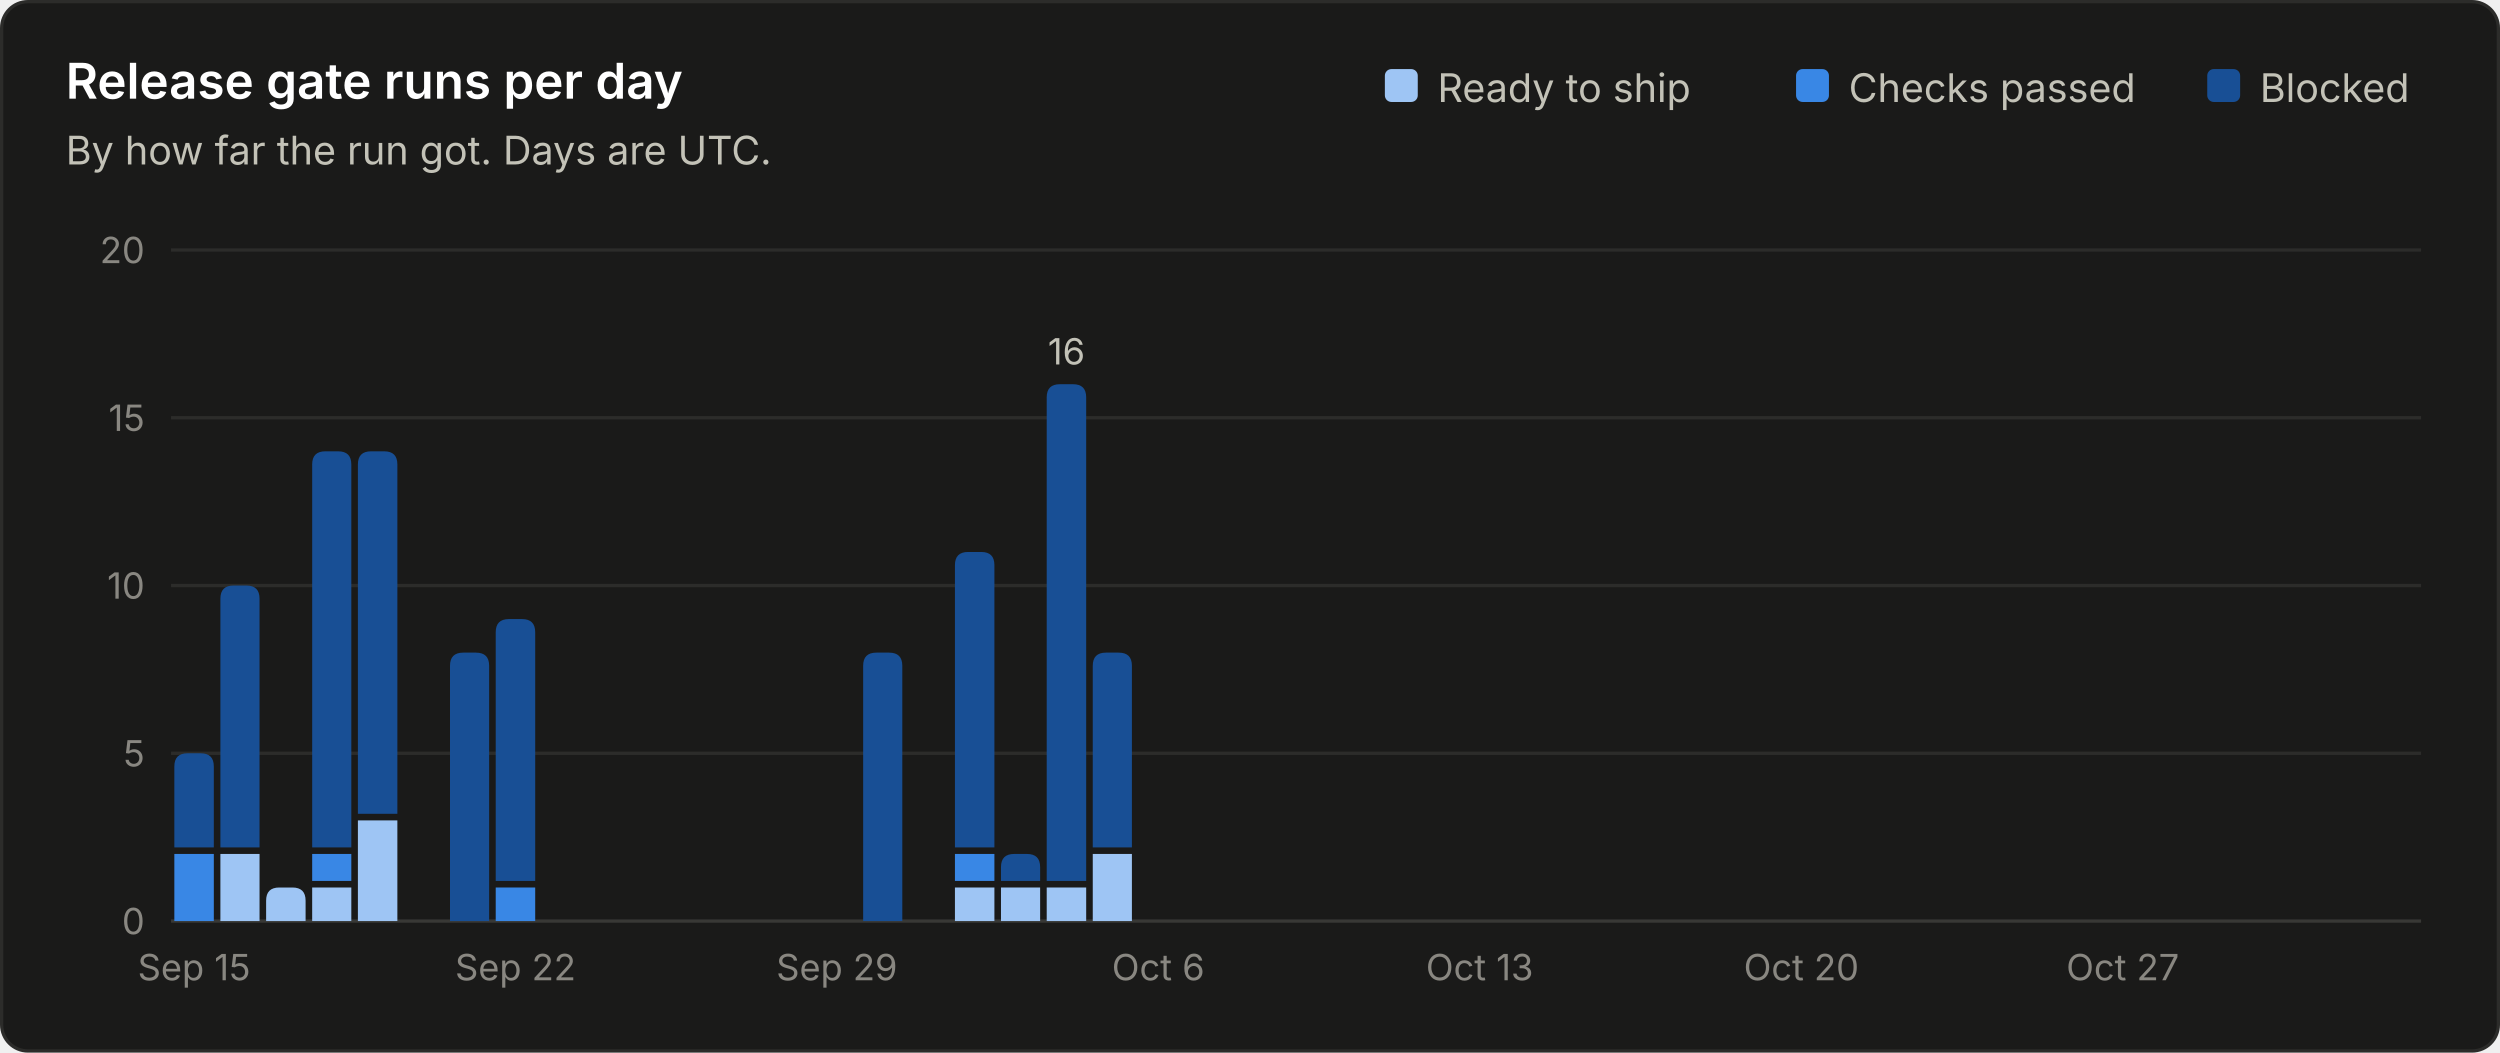
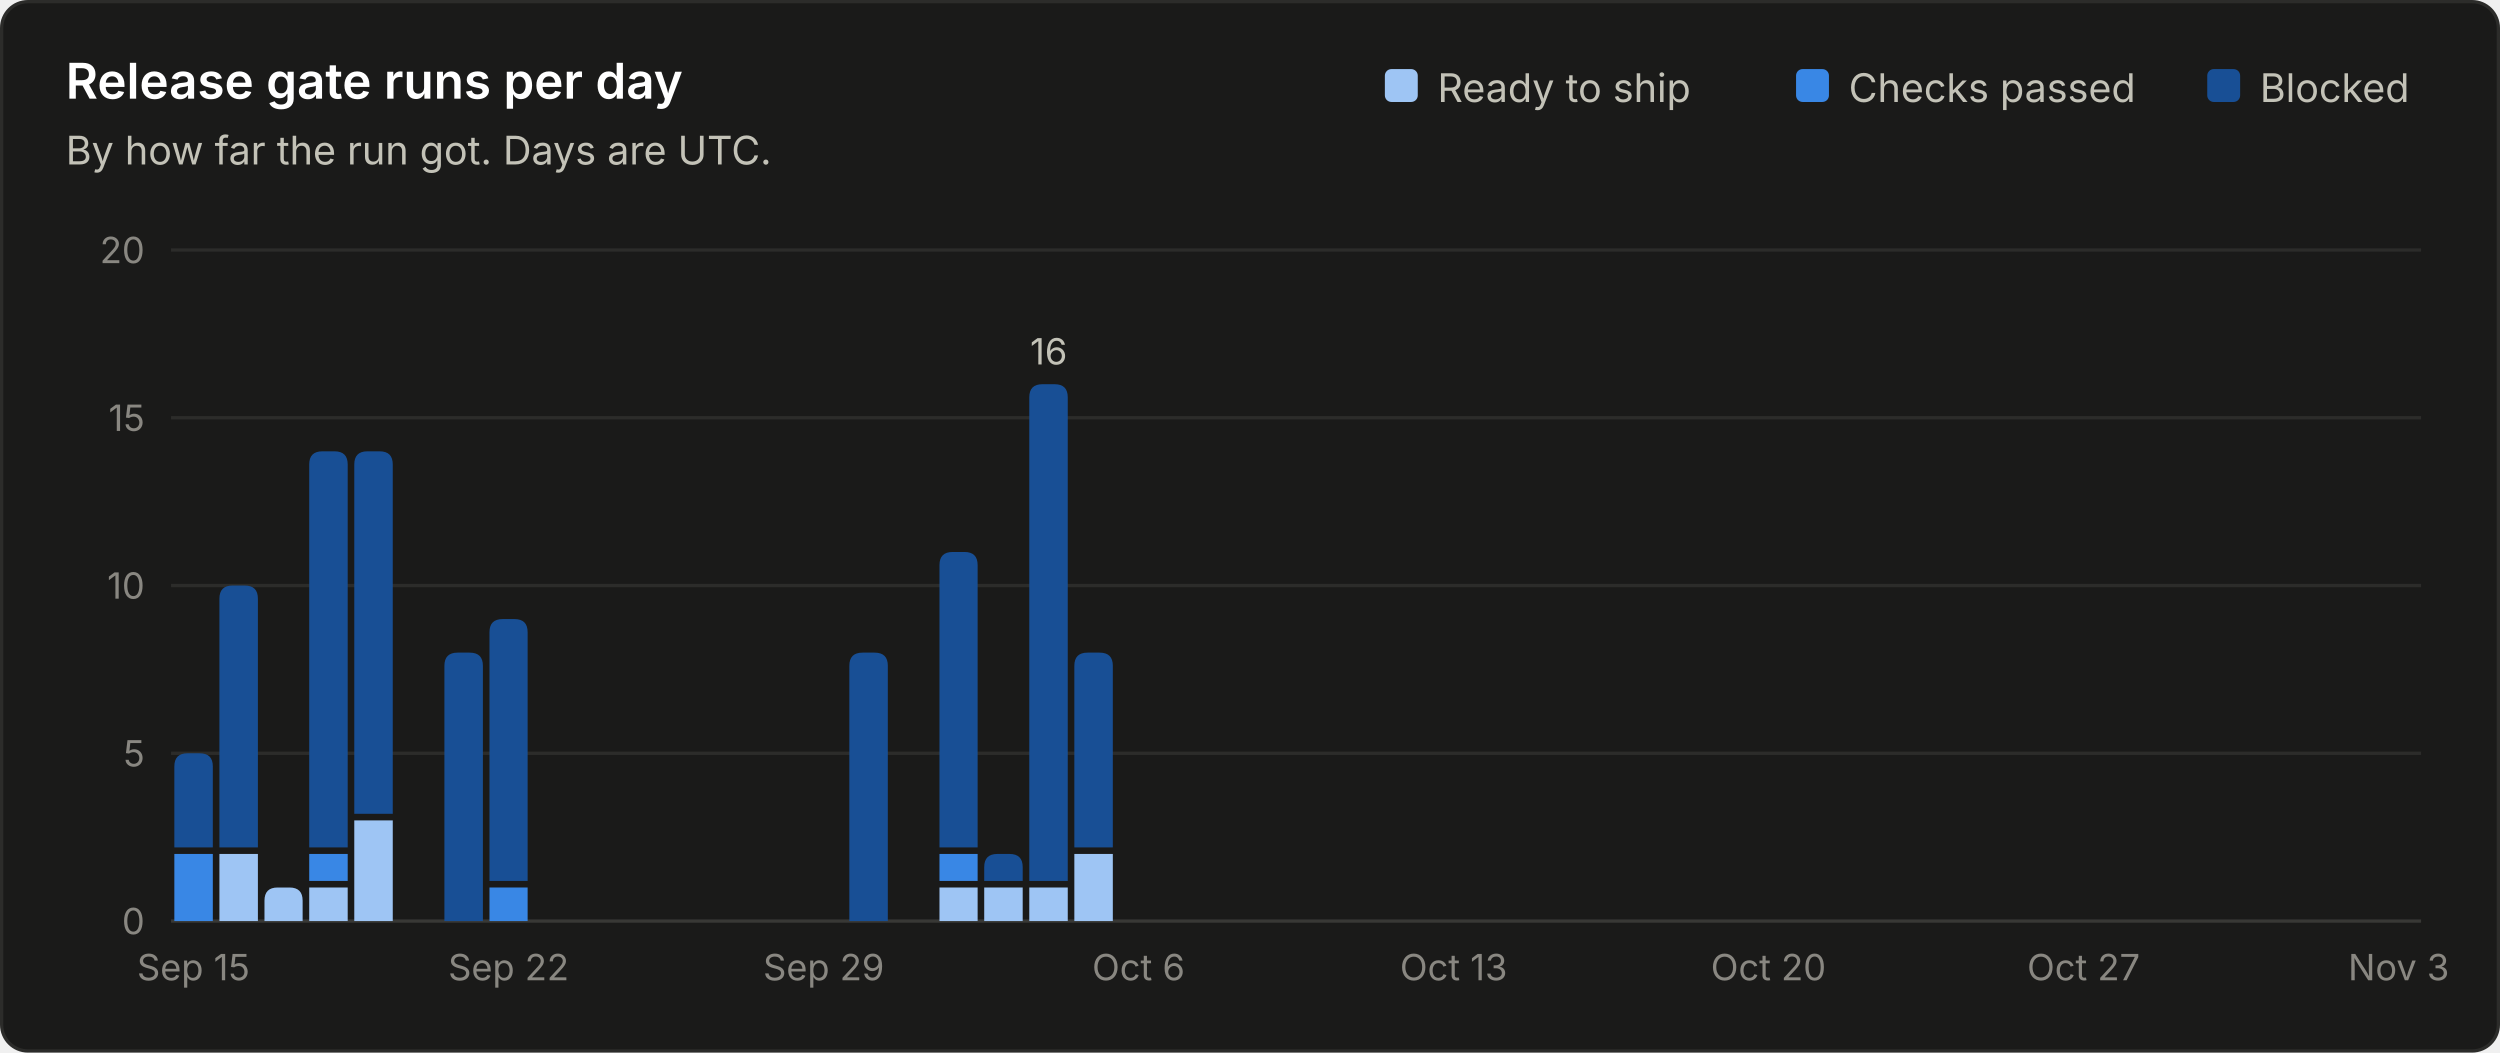
<svg xmlns="http://www.w3.org/2000/svg" viewBox="0 0 760 320" width="760" height="320" role="img" font-family="system-ui, -apple-system, 'Segoe UI', sans-serif">
  <rect x="0.5" y="0.5" width="759" height="319" rx="8" fill="#1a1a19" stroke="#2c2c2a" />
  <text x="20.0" y="30.0" fill="#ffffff" font-size="15" font-weight="600" text-anchor="start">Release gate runs per day</text>
  <text x="20.0" y="50.0" fill="#c3c2b7" font-size="12" font-weight="400" text-anchor="start">By how far the run got. Days are UTC.</text>
  <line x1="52" y1="280.0" x2="736" y2="280.0" stroke="#383835" stroke-width="1" />
  <text x="44.0" y="284.0" fill="#898781" font-size="11" font-weight="400" text-anchor="end">0</text>
  <line x1="52" y1="229.0" x2="736" y2="229.0" stroke="#2c2c2a" stroke-width="1" />
  <text x="44.0" y="233.0" fill="#898781" font-size="11" font-weight="400" text-anchor="end">5</text>
  <line x1="52" y1="178.0" x2="736" y2="178.0" stroke="#2c2c2a" stroke-width="1" />
  <text x="44.0" y="182.0" fill="#898781" font-size="11" font-weight="400" text-anchor="end">10</text>
  <line x1="52" y1="127.0" x2="736" y2="127.0" stroke="#2c2c2a" stroke-width="1" />
  <text x="44.0" y="131.0" fill="#898781" font-size="11" font-weight="400" text-anchor="end">15</text>
  <line x1="52" y1="76.0" x2="736" y2="76.0" stroke="#2c2c2a" stroke-width="1" />
  <text x="44.0" y="80.0" fill="#898781" font-size="11" font-weight="400" text-anchor="end">20</text>
  <text x="687.0" y="31.0" fill="#c3c2b7" font-size="12" font-weight="400" text-anchor="start">Blocked</text>
  <rect x="671.0" y="21" width="10" height="10" rx="2" fill="#184f95" />
  <text x="562.0" y="31.0" fill="#c3c2b7" font-size="12" font-weight="400" text-anchor="start">Checks passed</text>
  <rect x="546.0" y="21" width="10" height="10" rx="2" fill="#3987e5" />
  <text x="437.0" y="31.0" fill="#c3c2b7" font-size="12" font-weight="400" text-anchor="start">Ready to ship</text>
  <rect x="421.0" y="21" width="10" height="10" rx="2" fill="#9ec5f4" />
-   <path d="M53.0 280.0 V259.6 Q53.0 259.6 53.0 259.6 H65.0 Q65.0 259.6 65.0 259.6 V280.0 Z" fill="#3987e5" />
-   <path d="M53.0 257.6 V233.0 Q53.0 229.0 57.0 229.0 H61.0 Q65.0 229.0 65.0 233.0 V257.6 Z" fill="#184f95" />
-   <text x="59.0" y="298.0" fill="#898781" font-size="11" font-weight="400" text-anchor="middle">Sep 15</text>
-   <path d="M67.0 280.0 V259.6 Q67.0 259.6 67.0 259.6 H78.9 Q78.9 259.6 78.9 259.6 V280.0 Z" fill="#9ec5f4" />
-   <path d="M67.0 257.6 V182.0 Q67.0 178.0 71.0 178.0 H74.9 Q78.9 178.0 78.9 182.0 V257.6 Z" fill="#184f95" />
-   <path d="M80.9 280.0 V273.8 Q80.9 269.8 84.9 269.8 H88.9 Q92.9 269.8 92.9 273.8 V280.0 Z" fill="#9ec5f4" />
-   <path d="M94.9 280.0 V269.8 Q94.9 269.8 94.9 269.8 H106.8 Q106.8 269.8 106.8 269.8 V280.0 Z" fill="#9ec5f4" />
-   <path d="M94.9 267.8 V259.6 Q94.9 259.6 94.9 259.6 H106.8 Q106.8 259.6 106.8 259.6 V267.8 Z" fill="#3987e5" />
-   <path d="M94.9 257.6 V141.2 Q94.9 137.2 98.9 137.2 H102.8 Q106.8 137.2 106.8 141.2 V257.6 Z" fill="#184f95" />
-   <path d="M108.8 280.0 V249.4 Q108.8 249.4 108.8 249.4 H120.8 Q120.8 249.4 120.8 249.4 V280.0 Z" fill="#9ec5f4" />
-   <path d="M108.8 247.4 V141.2 Q108.8 137.2 112.8 137.2 H116.8 Q120.8 137.2 120.8 141.2 V247.4 Z" fill="#184f95" />
-   <path d="M136.8 280.0 V202.4 Q136.8 198.4 140.8 198.4 H144.7 Q148.7 198.4 148.7 202.4 V280.0 Z" fill="#184f95" />
-   <path d="M150.7 280.0 V269.8 Q150.7 269.8 150.7 269.8 H162.7 Q162.7 269.8 162.7 269.8 V280.0 Z" fill="#3987e5" />
-   <path d="M150.7 267.8 V192.2 Q150.7 188.2 154.7 188.2 H158.7 Q162.7 188.2 162.7 192.2 V267.8 Z" fill="#184f95" />
-   <text x="156.7" y="298.0" fill="#898781" font-size="11" font-weight="400" text-anchor="middle">Sep 22</text>
-   <text x="254.4" y="298.0" fill="#898781" font-size="11" font-weight="400" text-anchor="middle">Sep 29</text>
-   <path d="M262.4 280.0 V202.4 Q262.4 198.4 266.4 198.4 H270.3 Q274.3 198.4 274.3 202.4 V280.0 Z" fill="#184f95" />
-   <path d="M290.3 280.0 V269.8 Q290.3 269.8 290.3 269.8 H302.3 Q302.3 269.8 302.3 269.8 V280.0 Z" fill="#9ec5f4" />
-   <path d="M290.3 267.8 V259.6 Q290.3 259.6 290.3 259.6 H302.3 Q302.3 259.6 302.3 259.6 V267.8 Z" fill="#3987e5" />
-   <path d="M290.3 257.6 V171.8 Q290.3 167.8 294.3 167.8 H298.3 Q302.3 167.8 302.3 171.8 V257.6 Z" fill="#184f95" />
-   <path d="M304.3 280.0 V269.8 Q304.3 269.8 304.3 269.8 H316.2 Q316.2 269.8 316.2 269.8 V280.0 Z" fill="#9ec5f4" />
-   <path d="M304.3 267.8 V263.6 Q304.3 259.6 308.3 259.6 H312.2 Q316.2 259.6 316.2 263.6 V267.8 Z" fill="#184f95" />
-   <path d="M318.2 280.0 V269.8 Q318.2 269.8 318.2 269.8 H330.2 Q330.2 269.8 330.2 269.8 V280.0 Z" fill="#9ec5f4" />
-   <path d="M318.2 267.8 V120.8 Q318.2 116.8 322.2 116.8 H326.2 Q330.2 116.8 330.2 120.8 V267.8 Z" fill="#184f95" />
-   <text x="324.2" y="110.8" fill="#c3c2b7" font-size="11" font-weight="400" text-anchor="middle">16</text>
-   <path d="M332.2 280.0 V259.6 Q332.2 259.6 332.2 259.6 H344.1 Q344.1 259.6 344.1 259.6 V280.0 Z" fill="#9ec5f4" />
-   <path d="M332.2 257.6 V202.4 Q332.2 198.4 336.2 198.4 H340.1 Q344.1 198.4 344.1 202.4 V257.6 Z" fill="#184f95" />
-   <text x="352.1" y="298.0" fill="#898781" font-size="11" font-weight="400" text-anchor="middle">Oct 6</text>
-   <text x="449.8" y="298.0" fill="#898781" font-size="11" font-weight="400" text-anchor="middle">Oct 13</text>
-   <text x="547.6" y="298.0" fill="#898781" font-size="11" font-weight="400" text-anchor="middle">Oct 20</text>
-   <text x="645.3" y="298.0" fill="#898781" font-size="11" font-weight="400" text-anchor="middle">Oct 27</text>
+   <path d="M53.0 280.0 V259.6 Q53.0 259.6 53.0 259.6 H64.7 Q64.7 259.6 64.7 259.6 V280.0 Z" fill="#3987e5" />
+   <path d="M53.0 257.6 V233.0 Q53.0 229.0 57.0 229.0 H60.7 Q64.7 229.0 64.7 233.0 V257.6 Z" fill="#184f95" />
+   <text x="58.8" y="298.0" fill="#898781" font-size="11" font-weight="400" text-anchor="middle">Sep 15</text>
+   <path d="M66.7 280.0 V259.6 Q66.7 259.6 66.7 259.6 H78.4 Q78.4 259.6 78.4 259.6 V280.0 Z" fill="#9ec5f4" />
+   <path d="M66.7 257.6 V182.0 Q66.7 178.0 70.7 178.0 H74.4 Q78.4 178.0 78.4 182.0 V257.6 Z" fill="#184f95" />
+   <path d="M80.4 280.0 V273.8 Q80.4 269.8 84.4 269.8 H88.0 Q92.0 269.8 92.0 273.8 V280.0 Z" fill="#9ec5f4" />
+   <path d="M94.0 280.0 V269.8 Q94.0 269.8 94.0 269.8 H105.7 Q105.7 269.8 105.7 269.8 V280.0 Z" fill="#9ec5f4" />
+   <path d="M94.0 267.8 V259.6 Q94.0 259.6 94.0 259.6 H105.7 Q105.7 259.6 105.7 259.6 V267.8 Z" fill="#3987e5" />
+   <path d="M94.0 257.6 V141.2 Q94.0 137.2 98.0 137.2 H101.7 Q105.7 137.2 105.7 141.2 V257.6 Z" fill="#184f95" />
+   <path d="M107.7 280.0 V249.4 Q107.7 249.4 107.7 249.4 H119.4 Q119.4 249.4 119.4 249.4 V280.0 Z" fill="#9ec5f4" />
+   <path d="M107.7 247.4 V141.2 Q107.7 137.2 111.7 137.2 H115.4 Q119.4 137.2 119.4 141.2 V247.4 Z" fill="#184f95" />
+   <path d="M135.1 280.0 V202.4 Q135.1 198.4 139.1 198.4 H142.8 Q146.8 198.4 146.8 202.4 V280.0 Z" fill="#184f95" />
+   <path d="M148.8 280.0 V269.8 Q148.8 269.8 148.8 269.8 H160.4 Q160.4 269.8 160.4 269.8 V280.0 Z" fill="#3987e5" />
+   <path d="M148.8 267.8 V192.2 Q148.8 188.2 152.8 188.2 H156.4 Q160.4 188.2 160.4 192.2 V267.8 Z" fill="#184f95" />
+   <text x="154.6" y="298.0" fill="#898781" font-size="11" font-weight="400" text-anchor="middle">Sep 22</text>
+   <text x="250.4" y="298.0" fill="#898781" font-size="11" font-weight="400" text-anchor="middle">Sep 29</text>
+   <path d="M258.2 280.0 V202.4 Q258.2 198.4 262.2 198.4 H265.9 Q269.9 198.4 269.9 202.4 V280.0 Z" fill="#184f95" />
+   <path d="M285.6 280.0 V269.8 Q285.6 269.8 285.6 269.8 H297.2 Q297.2 269.8 297.2 269.8 V280.0 Z" fill="#9ec5f4" />
+   <path d="M285.6 267.8 V259.6 Q285.6 259.6 285.6 259.6 H297.2 Q297.2 259.6 297.2 259.6 V267.8 Z" fill="#3987e5" />
+   <path d="M285.6 257.6 V171.8 Q285.6 167.8 289.6 167.8 H293.2 Q297.2 167.8 297.2 171.8 V257.6 Z" fill="#184f95" />
+   <path d="M299.2 280.0 V269.8 Q299.2 269.8 299.2 269.8 H310.9 Q310.9 269.8 310.9 269.8 V280.0 Z" fill="#9ec5f4" />
+   <path d="M299.2 267.8 V263.6 Q299.2 259.6 303.2 259.6 H306.9 Q310.9 259.6 310.9 263.6 V267.8 Z" fill="#184f95" />
+   <path d="M312.9 280.0 V269.8 Q312.9 269.8 312.9 269.8 H324.6 Q324.6 269.8 324.6 269.8 V280.0 Z" fill="#9ec5f4" />
+   <path d="M312.9 267.8 V120.8 Q312.9 116.8 316.9 116.8 H320.6 Q324.6 116.8 324.6 120.8 V267.8 Z" fill="#184f95" />
+   <text x="318.8" y="110.8" fill="#c3c2b7" font-size="11" font-weight="400" text-anchor="middle">16</text>
+   <path d="M326.6 280.0 V259.6 Q326.6 259.6 326.6 259.6 H338.3 Q338.3 259.6 338.3 259.6 V280.0 Z" fill="#9ec5f4" />
+   <path d="M326.6 257.6 V202.4 Q326.6 198.4 330.6 198.4 H334.3 Q338.3 198.4 338.3 202.4 V257.6 Z" fill="#184f95" />
+   <text x="346.1" y="298.0" fill="#898781" font-size="11" font-weight="400" text-anchor="middle">Oct 6</text>
+   <text x="441.9" y="298.0" fill="#898781" font-size="11" font-weight="400" text-anchor="middle">Oct 13</text>
+   <text x="537.6" y="298.0" fill="#898781" font-size="11" font-weight="400" text-anchor="middle">Oct 20</text>
+   <text x="633.4" y="298.0" fill="#898781" font-size="11" font-weight="400" text-anchor="middle">Oct 27</text>
+   <text x="729.2" y="298.0" fill="#898781" font-size="11" font-weight="400" text-anchor="middle">Nov 3</text>
</svg>
